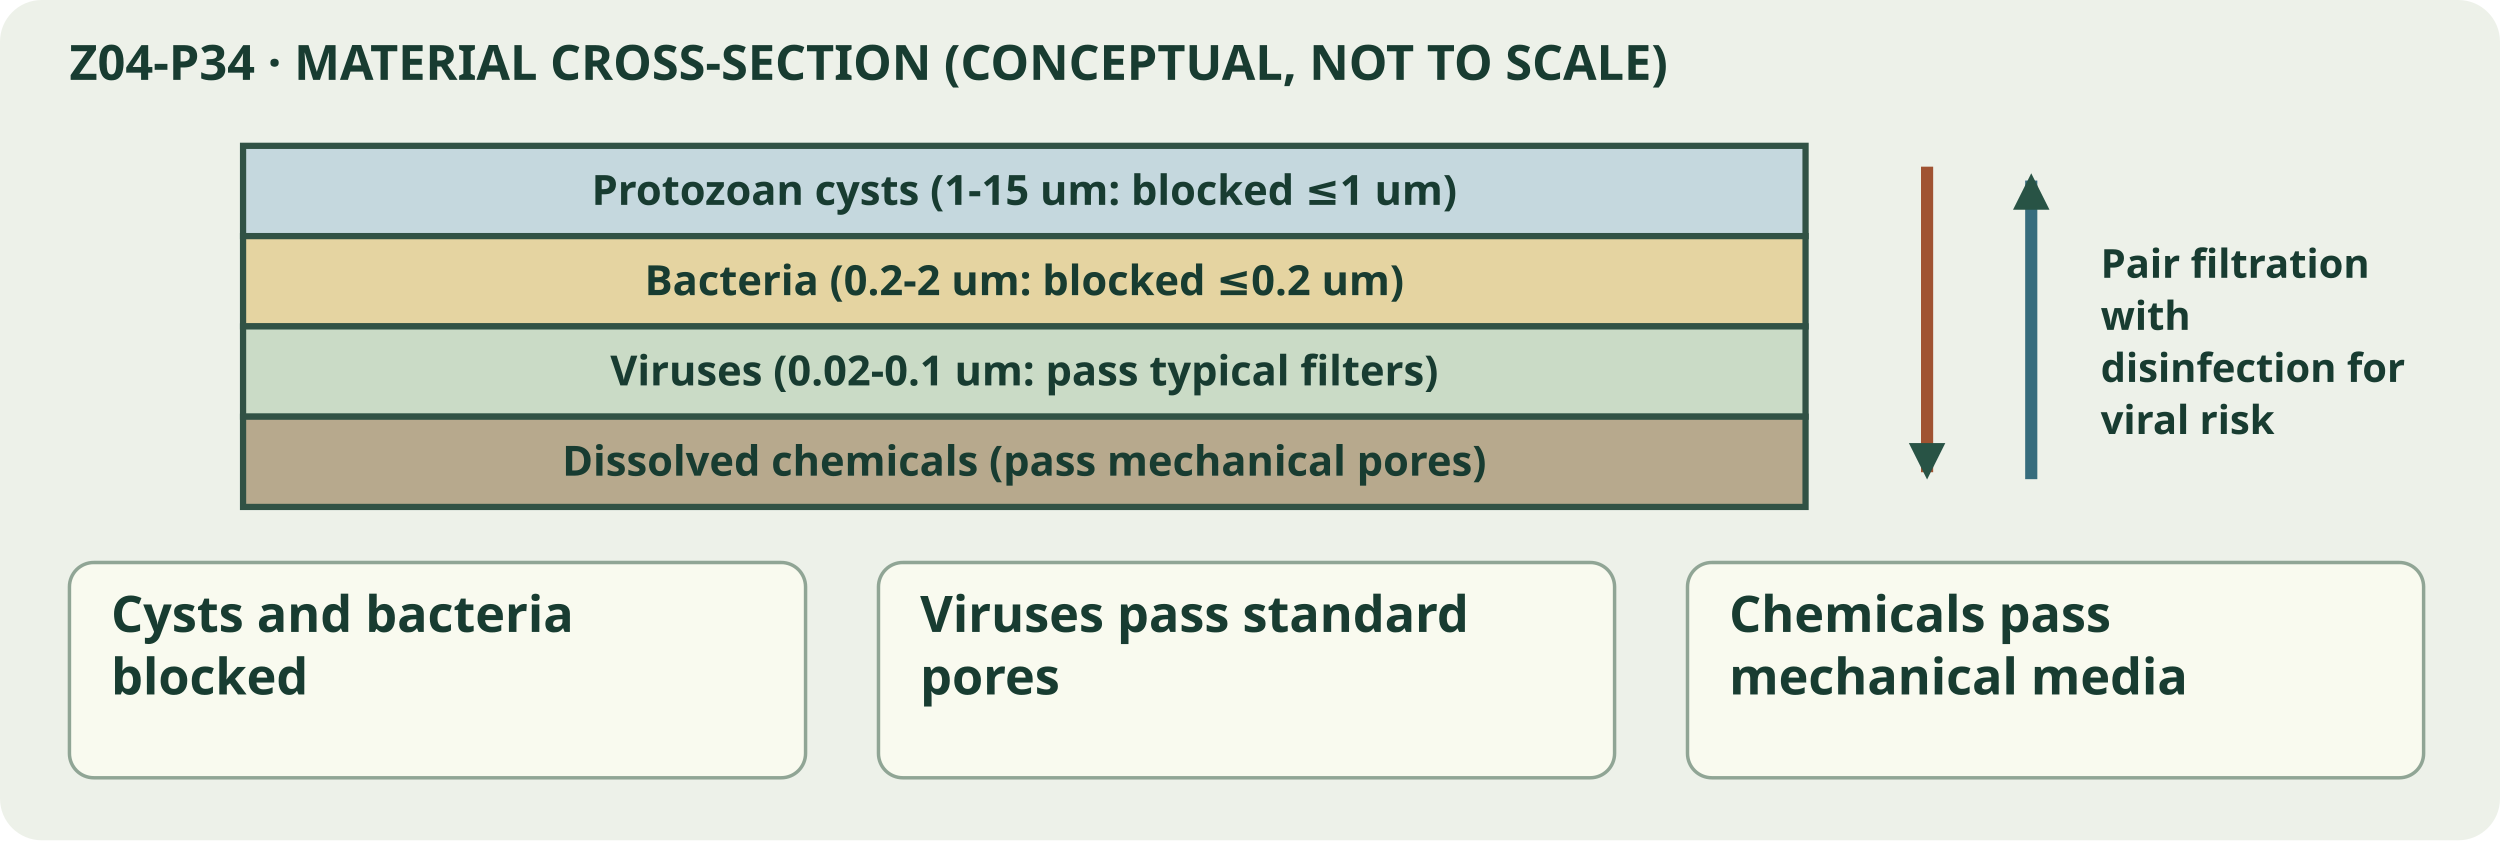
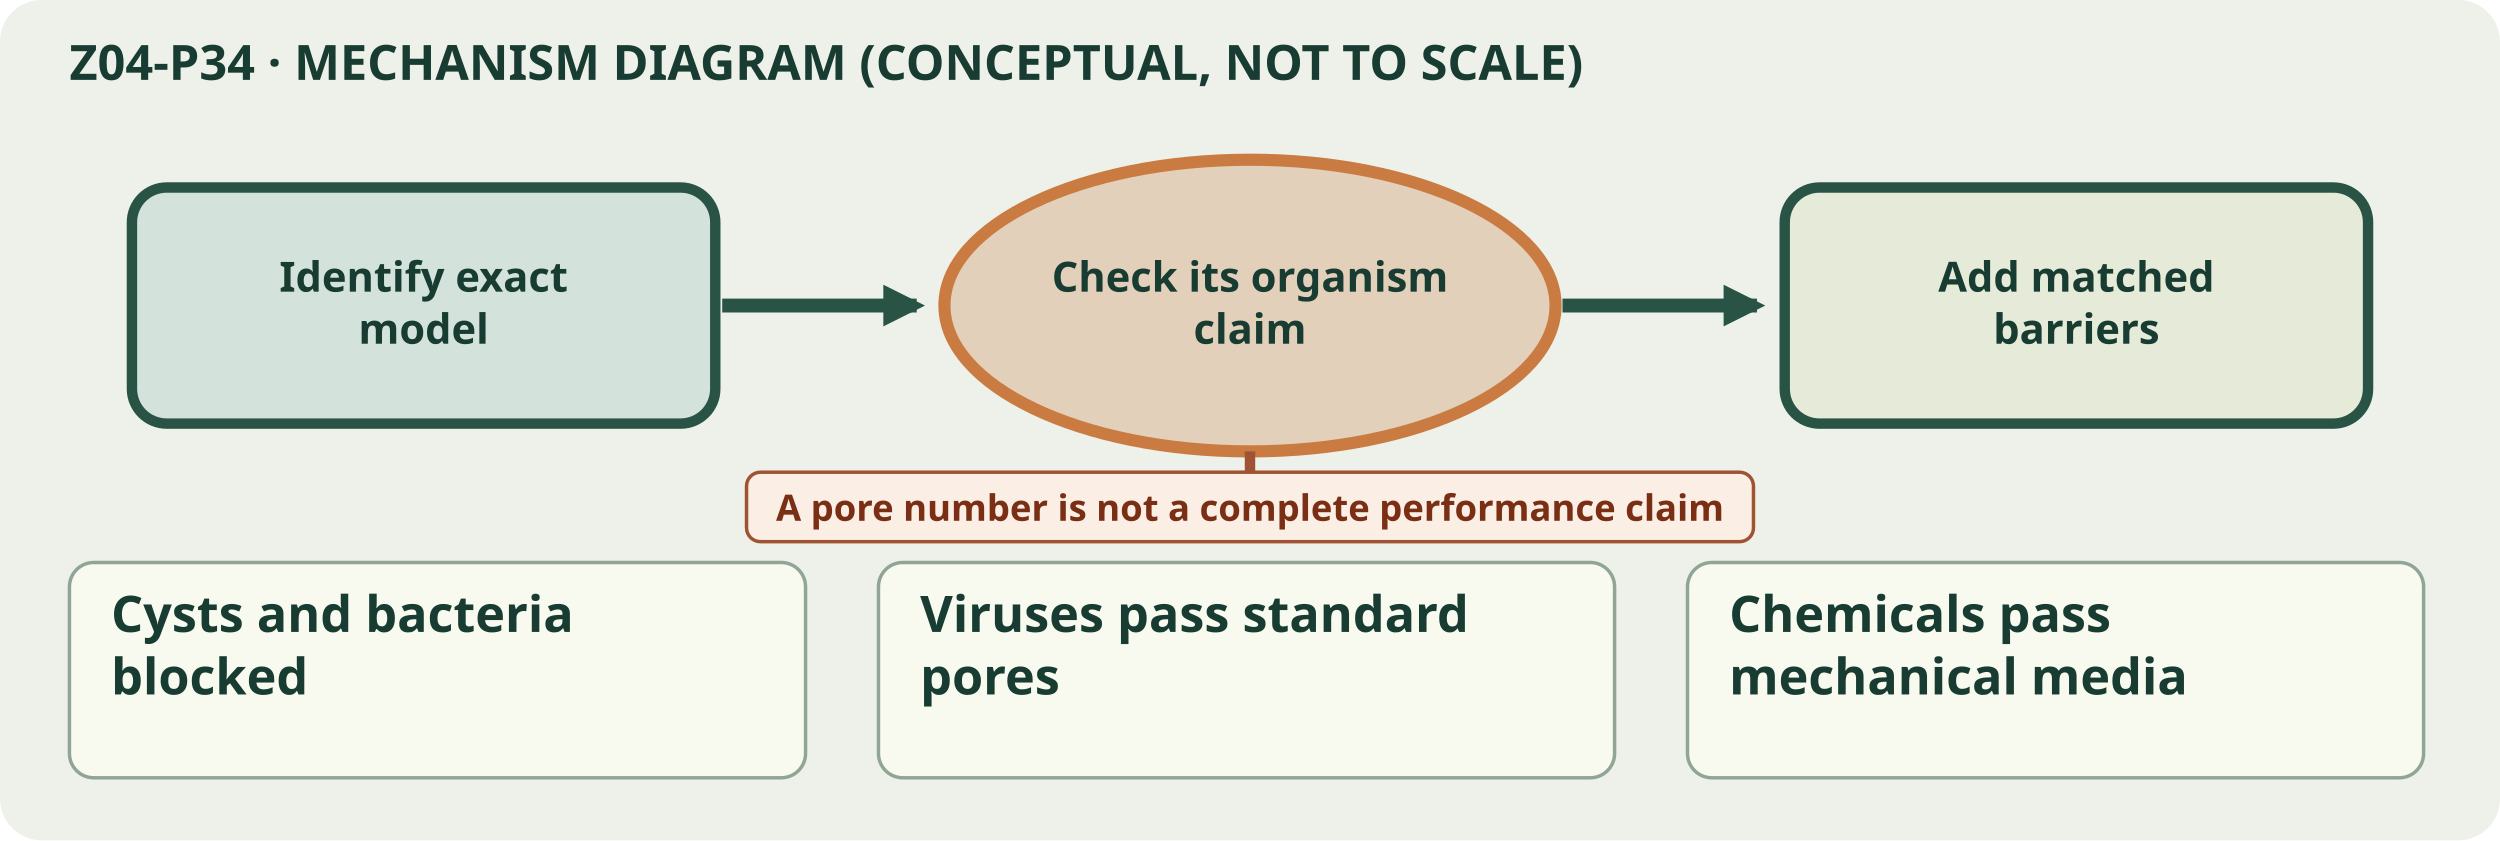
<svg xmlns="http://www.w3.org/2000/svg" viewBox="0 0 720 242" role="img" aria-labelledby="title desc">
  <defs>
    <marker id="arrow" viewBox="0 0 10 10" markerWidth="3" markerHeight="3" refX="8" refY="5" orient="auto">
      <path d="M0 0L10 5 0 10Z" fill="#285345" />
    </marker>
  </defs>
  <rect width="720" height="242" rx="12" fill="#edf1e9" />
  <g font-family="system-ui,sans-serif" font-size="14.5" font-weight="650" fill="#183c31">
-     <text x="20" y="23" font-size="14" font-weight="700" fill="#183c31" text-anchor="start">Z04-P34 · MATERIAL CROSS-SECTION (CONCEPTUAL, NOT TO SCALE)</text>
-     <g id="cross-section-artwork">
-       <rect x="70" y="42" width="450" height="26" fill="#c5d8de" stroke="#315245" stroke-width="1.8" />
-       <text x="295" y="59" font-size="12" font-weight="650" fill="#183c31" text-anchor="middle">Protozoan cysts (1-15 um: blocked ≤1 um)</text>
-       <rect x="70" y="68" width="450" height="26" fill="#e5d4a1" stroke="#315245" stroke-width="1.8" />
-       <text x="295" y="85" font-size="12" font-weight="650" fill="#183c31" text-anchor="middle">Bacteria (0.2-2 um: blocked ≤0.2 um)</text>
-       <rect x="70" y="94" width="450" height="26" fill="#cadbc6" stroke="#315245" stroke-width="1.8" />
-       <text x="295" y="111" font-size="12" font-weight="650" fill="#183c31" text-anchor="middle">Viruses (0.02-0.1 um: pass typical filters)</text>
-       <rect x="70" y="120" width="450" height="26" fill="#b7a98d" stroke="#315245" stroke-width="1.8" />
-       <text x="295" y="137" font-size="12" font-weight="650" fill="#183c31" text-anchor="middle">Dissolved chemicals (pass mechanical pores)</text>
-       <path d="M555 48v88" stroke="#a05332" stroke-width="3.5" marker-end="url(#arrow)" />
-       <path d="M585 138V52" stroke="#366c7d" stroke-width="3.5" marker-end="url(#arrow)" />
-       <text x="605" y="80" font-size="11.5" font-weight="650" fill="#183c31" text-anchor="start">Pair filtration</text>
-       <text x="605" y="95" font-size="11.5" font-weight="650" fill="#183c31" text-anchor="start">with</text>
-       <text x="605" y="110" font-size="11.5" font-weight="650" fill="#183c31" text-anchor="start">disinfection for</text>
-       <text x="605" y="125" font-size="11.5" font-weight="650" fill="#183c31" text-anchor="start">viral risk</text>
+     <text x="20" y="23" font-size="14" font-weight="700" fill="#183c31" text-anchor="start">Z04-P34 · MECHANISM DIAGRAM (CONCEPTUAL, NOT TO SCALE)</text>
+     <g id="mechanism-artwork">
+       <rect x="38" y="54" width="168" height="68" rx="10" fill="#d3e3dc" stroke="#285345" stroke-width="3" />
+       <text x="122" y="84" font-size="12" font-weight="650" fill="#183c31" text-anchor="middle">Identify exact</text>
+       <text x="122" y="99" font-size="12" font-weight="650" fill="#183c31" text-anchor="middle">model</text>
+       <path d="M208 88h56" stroke="#285345" stroke-width="4" marker-end="url(#arrow)" />
+       <ellipse cx="360" cy="88" rx="88" ry="42" fill="#c97b42" fill-opacity="0.28" stroke="#c97b42" stroke-width="3.5" />
+       <text x="360" y="84" font-size="12" font-weight="700" fill="#183c31" text-anchor="middle">Check its organism</text>
+       <text x="360" y="99" font-size="12" font-weight="700" fill="#183c31" text-anchor="middle">claim</text>
+       <path d="M450 88h56" stroke="#285345" stroke-width="4" marker-end="url(#arrow)" />
+       <rect x="514" y="54" width="168" height="68" rx="10" fill="#e5ebd8" stroke="#285345" stroke-width="3" />
+       <text x="598" y="84" font-size="12" font-weight="650" fill="#183c31" text-anchor="middle">Add matched</text>
+       <text x="598" y="99" font-size="12" font-weight="650" fill="#183c31" text-anchor="middle">barriers</text>
+       <path d="M360 130v14" stroke="#a05332" stroke-width="3" />
+       <rect x="215" y="136" width="290" height="20" rx="4" fill="#faeee5" stroke="#a05332" />
+       <text x="360" y="150" font-size="10.5" font-weight="650" fill="#7a2f15" text-anchor="middle">A pore number is not a complete performance claim</text>
    </g>
    <g id="stage-panels">
      <rect x="20" y="162" width="212" height="62" rx="7" fill="#f9faef" stroke="#90a595" />
      <text x="32" y="182" font-size="14.5" font-weight="650" fill="#183c31" text-anchor="start">Cysts and bacteria</text>
      <text x="32" y="200" font-size="14.5" font-weight="650" fill="#183c31" text-anchor="start">blocked</text>
      <rect x="253" y="162" width="212" height="62" rx="7" fill="#f9faef" stroke="#90a595" />
      <text x="265" y="182" font-size="14.5" font-weight="650" fill="#183c31" text-anchor="start">Viruses pass standard</text>
      <text x="265" y="200" font-size="14.5" font-weight="650" fill="#183c31" text-anchor="start">pores</text>
      <rect x="486" y="162" width="212" height="62" rx="7" fill="#f9faef" stroke="#90a595" />
      <text x="498" y="182" font-size="14.5" font-weight="650" fill="#183c31" text-anchor="start">Chemicals pass</text>
      <text x="498" y="200" font-size="14.5" font-weight="650" fill="#183c31" text-anchor="start">mechanical media</text>
    </g>
  </g>
</svg>
